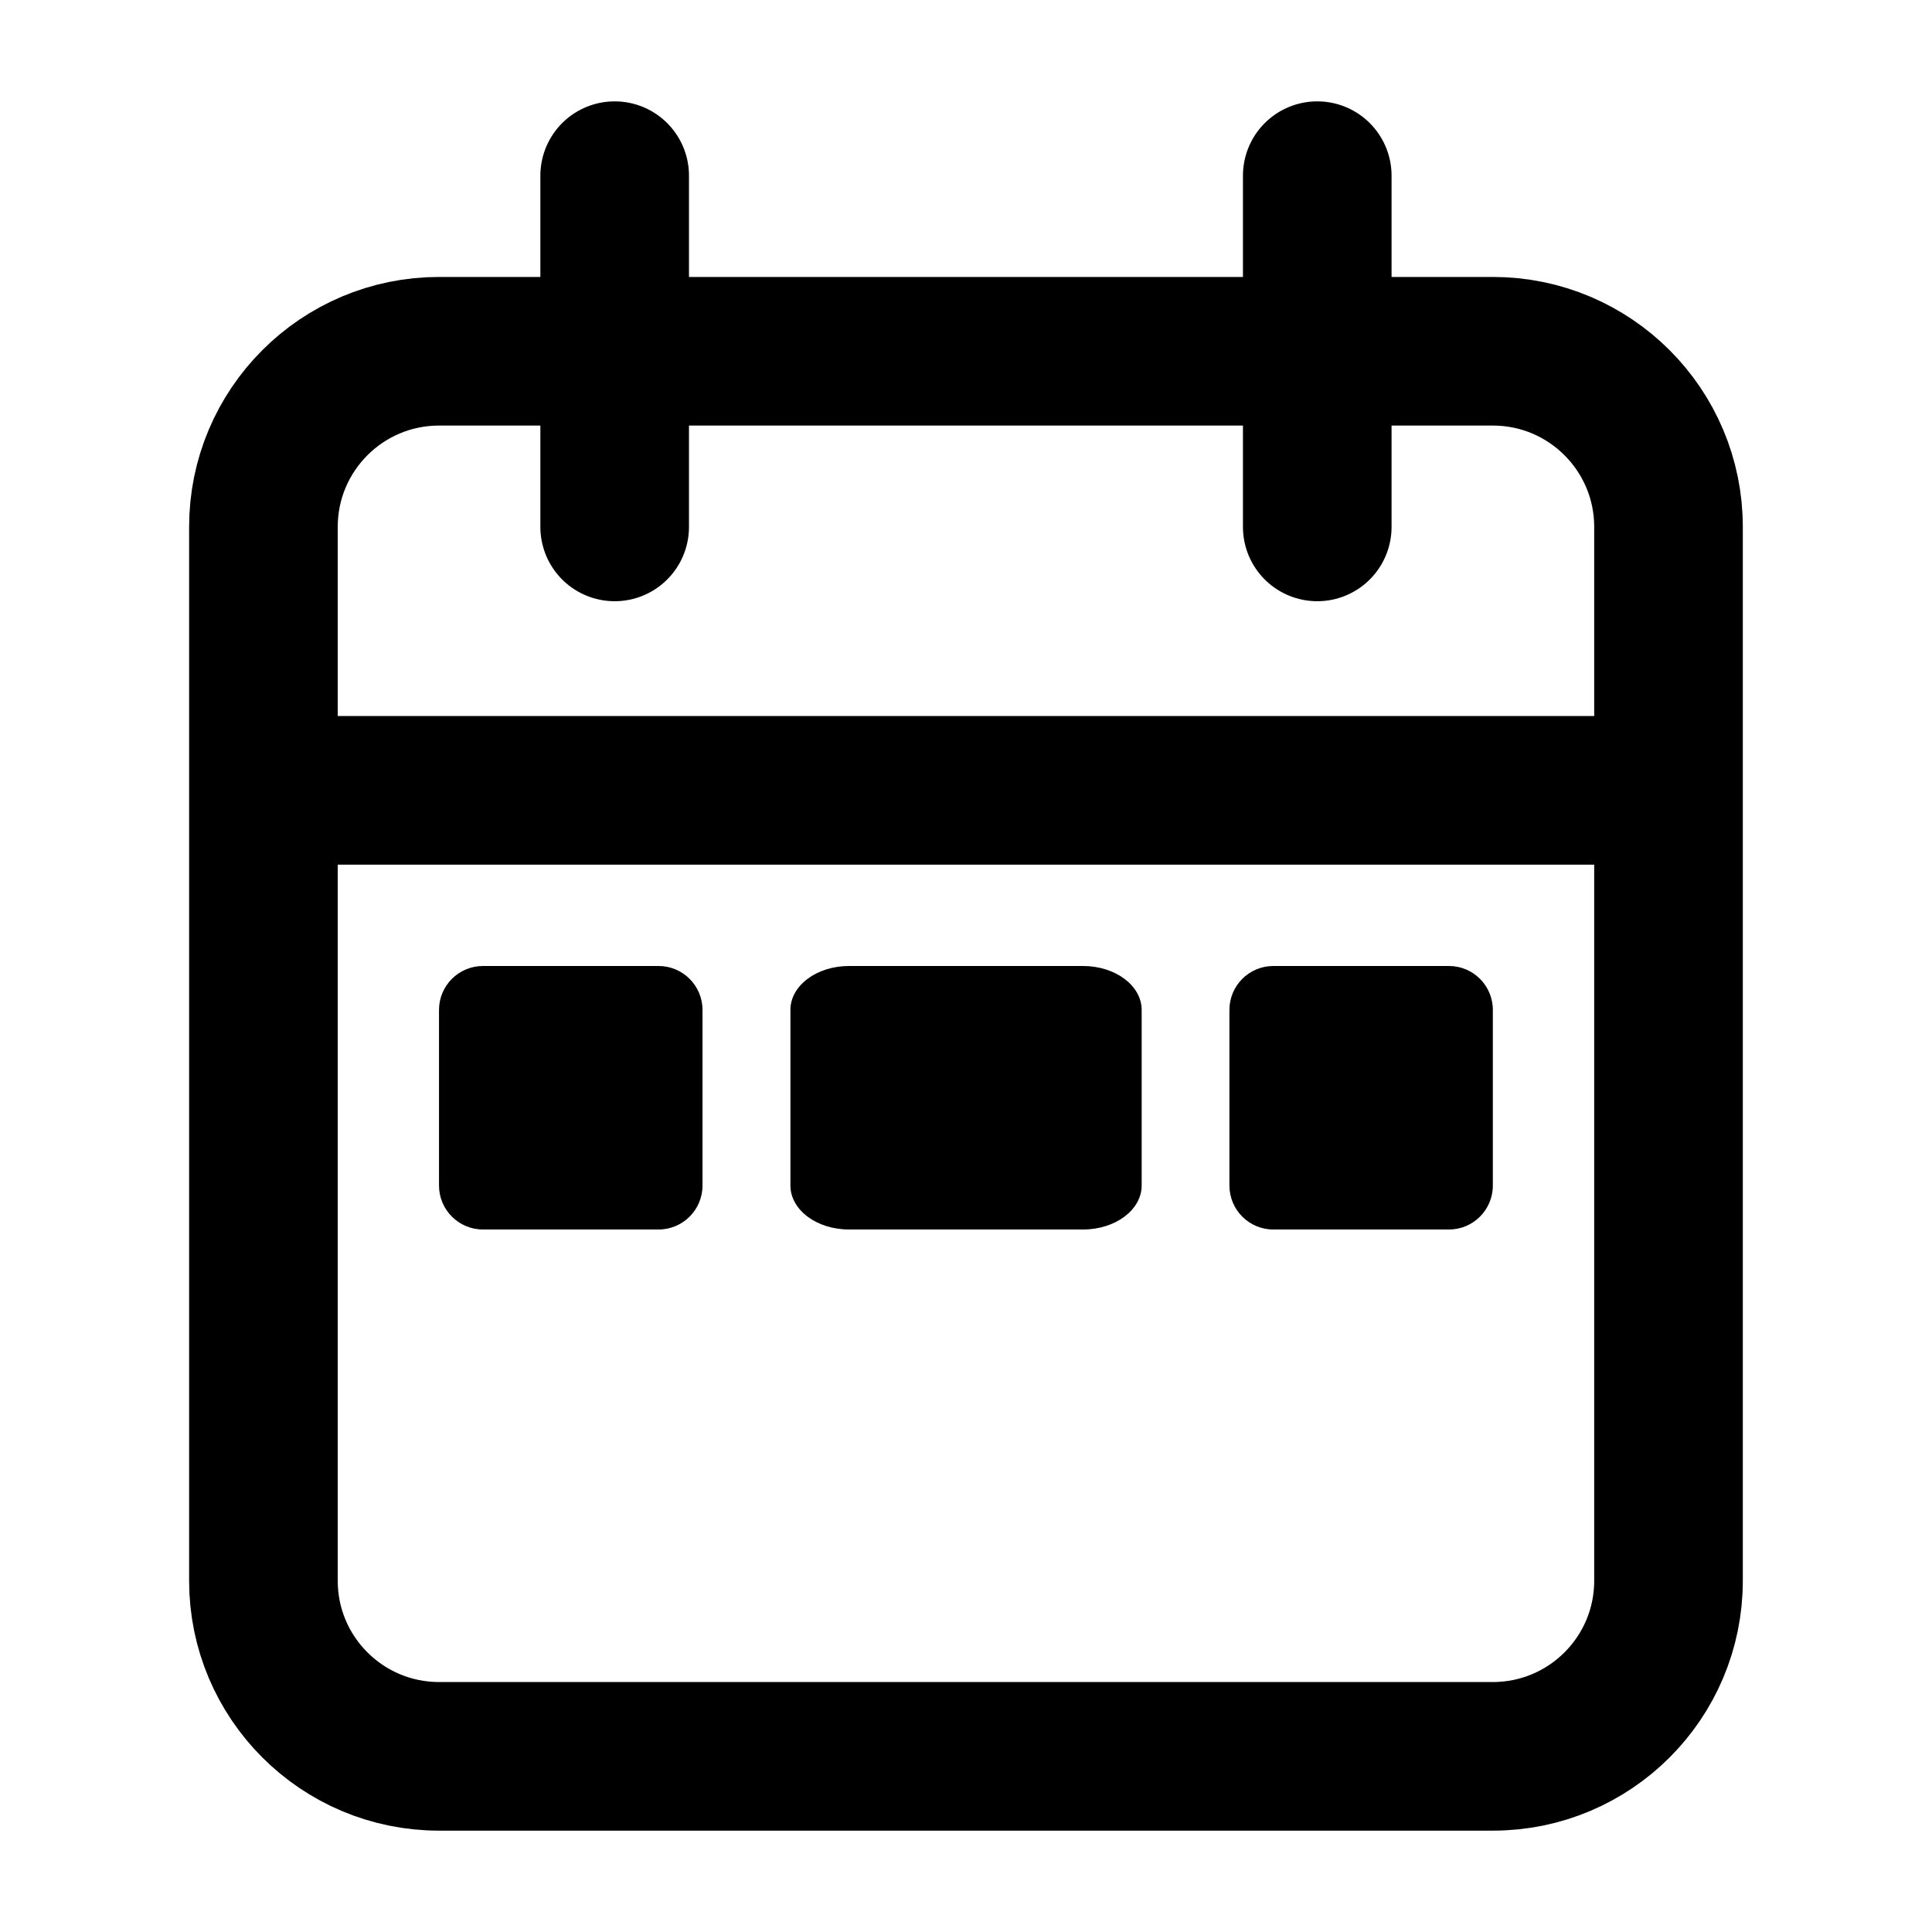
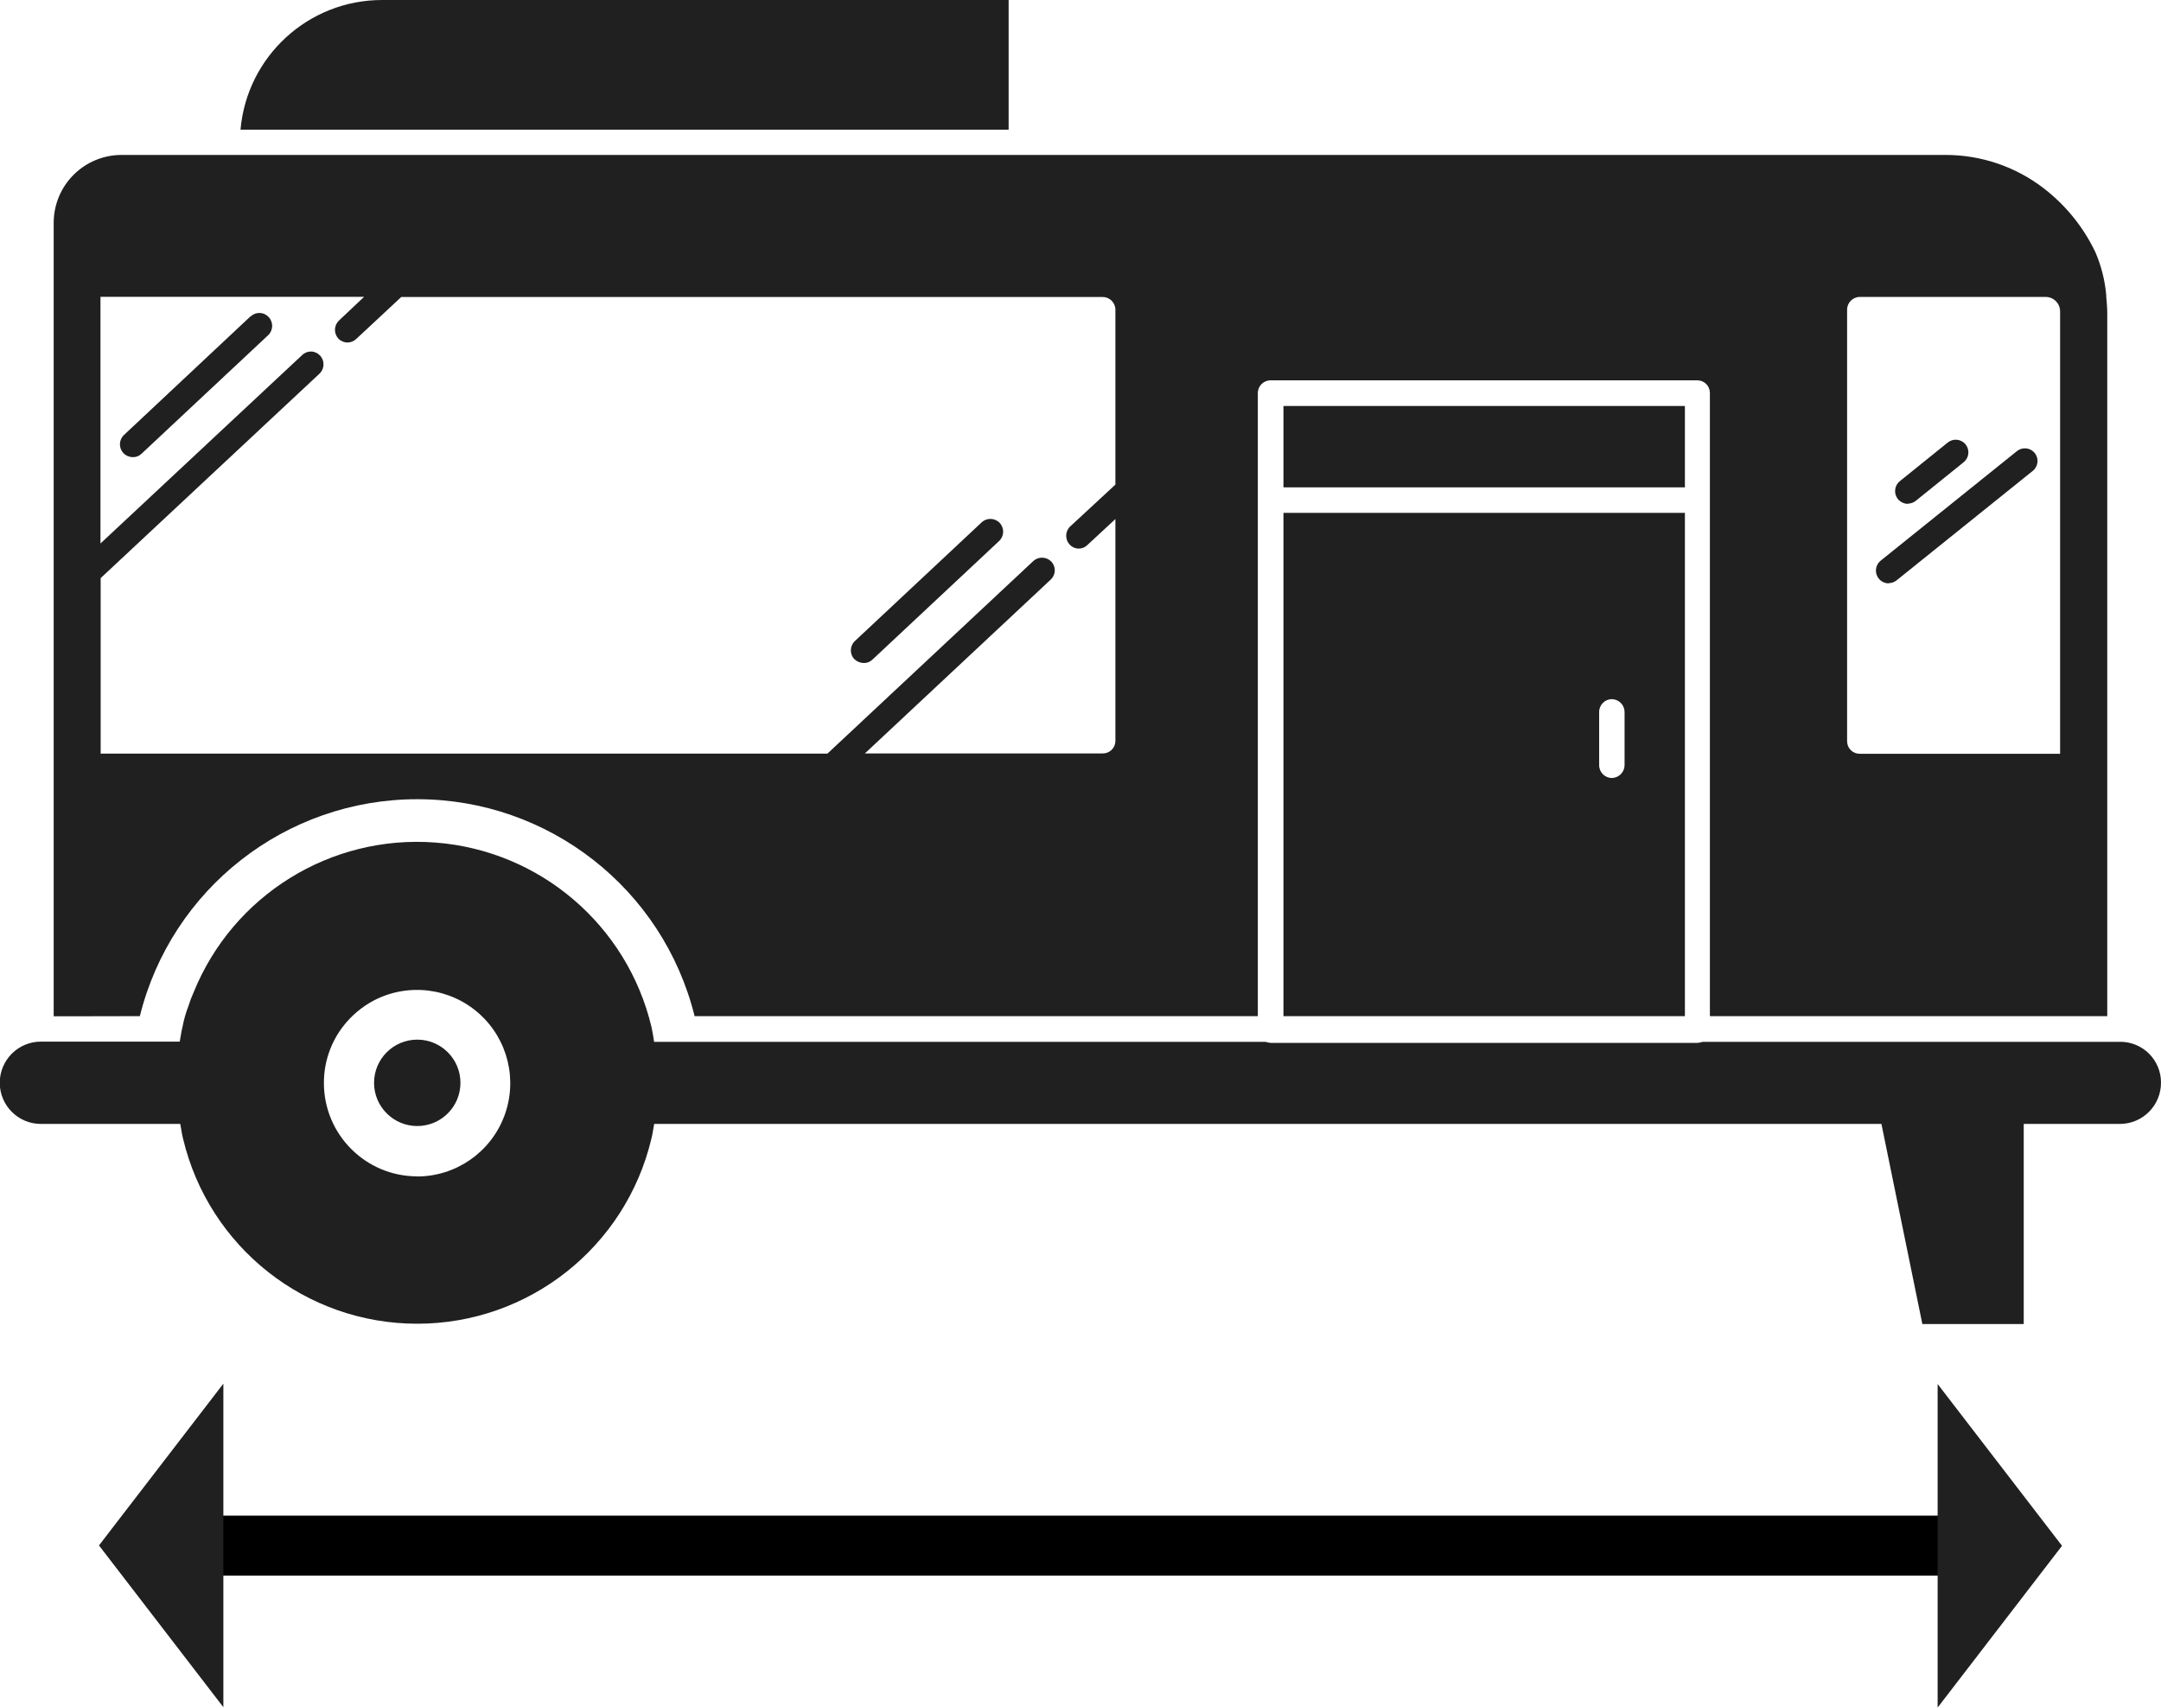
- <svg xmlns="http://www.w3.org/2000/svg" width="26" height="26" viewBox="0 0 26 26" fill="none">
-   <path d="M22.454 10.636V7.091C22.454 5.786 21.396 4.727 20.09 4.727H5.909C4.603 4.727 3.545 5.786 3.545 7.091V10.636M22.454 10.636V21.273C22.454 22.578 21.396 23.636 20.09 23.636H5.909C4.603 23.636 3.545 22.578 3.545 21.273V10.636M22.454 10.636H3.545M8.272 2.364V7.091M17.727 2.364V7.091" stroke="currentColor" stroke-width="2" stroke-linecap="round" />
-   <path d="M8.863 13H6.499C6.173 13 5.908 13.265 5.908 13.591V15.954C5.908 16.281 6.173 16.546 6.499 16.546H8.863C9.189 16.546 9.454 16.281 9.454 15.954V13.591C9.454 13.265 9.189 13 8.863 13Z" fill="currentColor" />
-   <path d="M14.576 13H11.425C10.989 13 10.637 13.265 10.637 13.591V15.954C10.637 16.281 10.989 16.546 11.425 16.546H14.576C15.011 16.546 15.364 16.281 15.364 15.954V13.591C15.364 13.265 15.011 13 14.576 13Z" fill="currentColor" />
-   <path d="M19.5 13H17.136C16.809 13 16.545 13.265 16.545 13.591V15.954C16.545 16.281 16.809 16.546 17.136 16.546H19.5C19.826 16.546 20.09 16.281 20.09 15.954V13.591C20.09 13.265 19.826 13 19.5 13Z" fill="currentColor" />
+ <svg xmlns="http://www.w3.org/2000/svg" width="36.067" height="28.495" viewBox="0 0 36.067 28.495">
+   <g id="Caravan-External-Length" transform="translate(-222.255 -358.145)">
+     <g id="noun-caravan-7736754" transform="translate(214.755 334.184)">
+       <path id="Path_1189" data-name="Path 1189" d="M14.4,36.313,12.281,38.3a.214.214,0,0,0-.008.3.221.221,0,0,0,.157.068.2.2,0,0,0,.144-.055l2.117-1.982a.214.214,0,0,0,.008-.3.21.21,0,0,0-.3-.013Z" transform="translate(-2.714 -7.077)" fill="#202020" />
+       <path id="Path_1190" data-name="Path 1190" d="M41.177,46.776a.2.2,0,0,0,.144-.055l2.117-1.982a.213.213,0,0,0-.293-.31l-2.117,1.982a.214.214,0,0,0-.008.3A.241.241,0,0,0,41.177,46.776Z" transform="translate(-19.262 -11.749)" fill="#202020" />
+       <path id="Path_1191" data-name="Path 1191" d="M57.98,39.93h6.7v1.358h-6.7Z" transform="translate(-29.059 -9.193)" fill="#202020" />
+       <path id="Path_1192" data-name="Path 1192" d="M29.775,23.961H19.324a2.372,2.372,0,0,0-2.364,2.165H29.78V23.961Z" transform="translate(-5.446)" fill="#202020" />
+       <path id="Path_1193" data-name="Path 1193" d="M82.252,42.323a.214.214,0,0,0,.131-.046l.8-.645a.211.211,0,1,0-.264-.33l-.8.645a.213.213,0,0,0-.033.3.226.226,0,0,0,.166.08Z" transform="translate(-42.91 -9.956)" fill="#202020" />
+       <path id="Path_1194" data-name="Path 1194" d="M81.5,43.845a.214.214,0,0,0,.131-.046l2.274-1.828a.211.211,0,0,0-.264-.33l-2.274,1.828a.213.213,0,0,0-.033.3.221.221,0,0,0,.166.08Z" transform="translate(-42.478 -10.151)" fill="#202020" />
+       <path id="Path_1195" data-name="Path 1195" d="M57.98,52.531h6.7v-8.4h-6.7Zm5.269-5.079a.213.213,0,0,1,.212-.212.216.216,0,0,1,.212.212v.892a.216.216,0,0,1-.212.212.213.213,0,0,1-.212-.212Z" transform="translate(-29.059 -11.61)" fill="#202020" />
+       <path id="Path_1196" data-name="Path 1196" d="M11.048,44.425a4.77,4.77,0,0,1,9.259,0h9.4v-10.4a.213.213,0,0,1,.212-.212h7.121a.209.209,0,0,1,.212.212v10.4h6.632V41.294c0-.068,0-.131,0-.2h0V32.7c0-.093-.008-.191-.017-.288l0-.022a2.334,2.334,0,0,0-.182-.718,2.95,2.95,0,0,0-.857-1.061,2.682,2.682,0,0,0-1.643-.56l-30.441,0a1.133,1.133,0,0,0-1.134,1.134V44.427h.408ZM39.542,32.633a.213.213,0,0,1,.212-.212H42.86a.241.241,0,0,1,.237.242v7.383H39.754a.209.209,0,0,1-.212-.212ZM10.394,37.114,14.048,33.7a.214.214,0,0,0,.008-.3.208.208,0,0,0-.3-.008l-3.365,3.144V32.419h4.4l-.419.395a.216.216,0,0,0-.013.3.221.221,0,0,0,.157.068.218.218,0,0,0,.144-.06l.751-.7H27.118a.213.213,0,0,1,.212.212v2.919l-.756.7a.214.214,0,0,0-.008.3.206.206,0,0,0,.153.068.2.2,0,0,0,.144-.06l.467-.433v3.7a.209.209,0,0,1-.212.212H23.149l3.1-2.9a.211.211,0,0,0,.013-.3.216.216,0,0,0-.3-.013l-3.438,3.216-12.13,0Z" transform="translate(-1.214 -3.504)" fill="#202020" />
+       <path id="Path_1197" data-name="Path 1197" d="M42.886,60.412H35.914a.274.274,0,0,1-.085.017H28.709a.274.274,0,0,1-.085-.017H20.277a0,0,0,0,0,0,0H18.85c.008,0,0,0,0,0h-.433c-.013-.081-.025-.166-.043-.245a4.023,4.023,0,0,0-7.643-.58,1.78,1.78,0,0,0-.085.225,1.934,1.934,0,0,0-.1.351c-.022.081-.03.166-.046.245H8.652l-.469,0a.687.687,0,0,0,0,1.374h2.326c.017.085.025.166.046.245a4.017,4.017,0,0,0,7.817,0c.022-.081.03-.166.046-.245l20.483,0,.683,3.34h1.692v-3.34h1.608a.687.687,0,0,0,.683-.691.679.679,0,0,0-.681-.68ZM14.464,62.657A1.558,1.558,0,0,1,12.906,61.1a1.54,1.54,0,0,1,.31-.933,1.577,1.577,0,0,1,.53-.449,1.557,1.557,0,1,1,.718,2.941Z" transform="translate(0 -19.062)" fill="#202020" />
+       <path id="Path_1198" data-name="Path 1198" d="M23.653,65.573a.721.721,0,1,1-1.442,0,.721.721,0,0,1,1.442,0" transform="translate(-8.468 -23.539)" fill="#202020" />
+     </g>
+     <g id="Group_801" data-name="Group 801" transform="translate(223.908 381.245)">
+       <line id="Line_109" data-name="Line 109" x2="30.836" transform="translate(0.775 2.697)" fill="none" stroke="#000" stroke-width="1" />
+       <path id="Polygon_3" data-name="Polygon 3" d="M2.7,0l2.7,2.076H0Z" transform="translate(-0.001 5.394) rotate(-90)" fill="#202020" />
+       <path id="Polygon_4" data-name="Polygon 4" d="M2.7,0l2.7,2.076H0Z" transform="translate(32.762 0) rotate(90)" fill="#202020" />
+     </g>
+   </g>
</svg>
